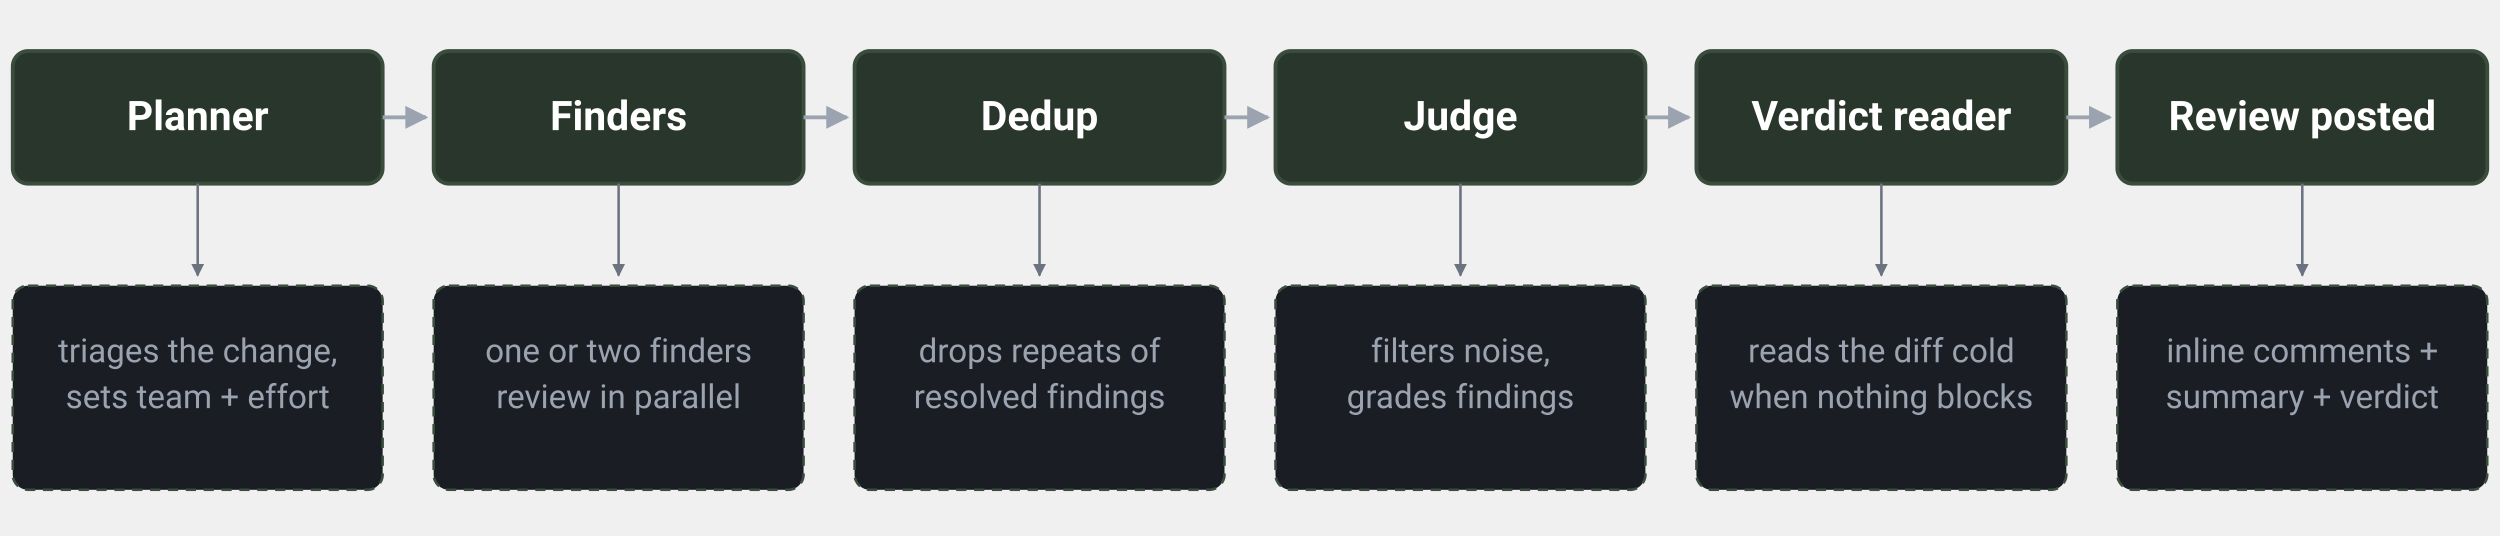
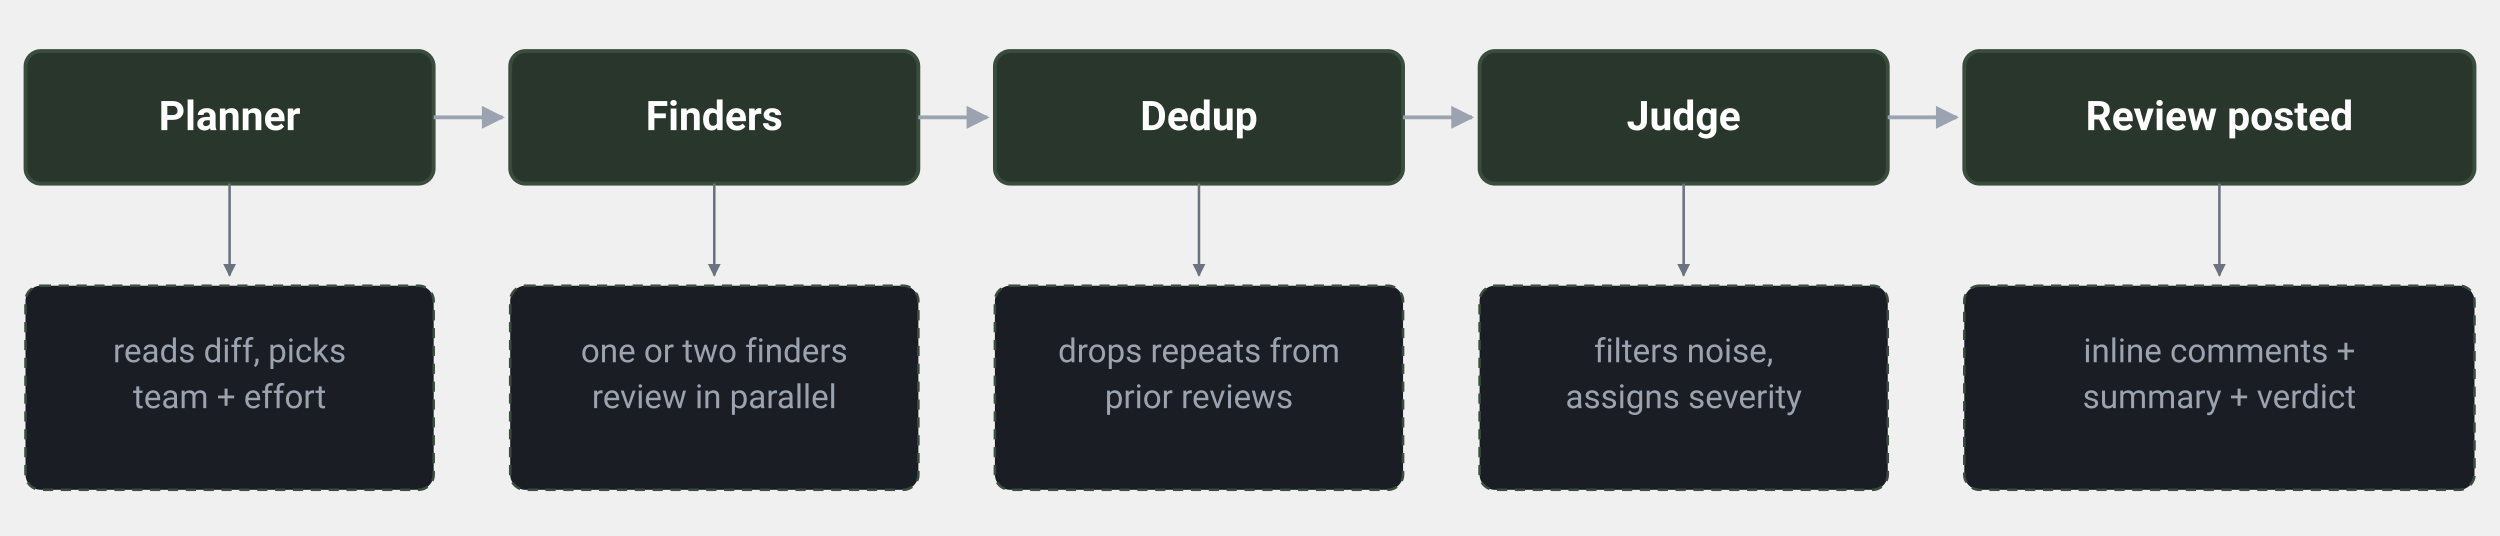
<svg xmlns="http://www.w3.org/2000/svg" viewBox="0 0 980 210" font-family="-apple-system, BlinkMacSystemFont, 'Segoe UI', Roboto, sans-serif">
  <defs>
    <marker id="arrow" viewBox="0 0 10 10" refX="9" refY="5" markerWidth="6" markerHeight="6" orient="auto">
      <path d="M 0 0 L 10 5 L 0 10 z" fill="#9ba3b0" />
    </marker>
    <marker id="arrow-down" viewBox="0 0 10 10" refX="9" refY="5" markerWidth="5" markerHeight="5" orient="auto">
      <path d="M 0 0 L 10 5 L 0 10 z" fill="#6b7280" />
    </marker>
  </defs>
-   <rect x="5" y="20" width="145" height="52" rx="6" fill="#29362B" stroke="#3a4d3d" stroke-width="1.5" />
-   <text x="77.5" y="51" text-anchor="middle" fill="#ffffff" font-size="16" font-weight="600">Planner</text>
-   <line x1="150" y1="46" x2="167" y2="46" stroke="#9ba3b0" stroke-width="1.5" marker-end="url(#arrow)" />
-   <rect x="170" y="20" width="145" height="52" rx="6" fill="#29362B" stroke="#3a4d3d" stroke-width="1.5" />
-   <text x="242.5" y="51" text-anchor="middle" fill="#ffffff" font-size="16" font-weight="600">Finders</text>
-   <line x1="315" y1="46" x2="332" y2="46" stroke="#9ba3b0" stroke-width="1.5" marker-end="url(#arrow)" />
-   <rect x="335" y="20" width="145" height="52" rx="6" fill="#29362B" stroke="#3a4d3d" stroke-width="1.5" />
-   <text x="407.5" y="51" text-anchor="middle" fill="#ffffff" font-size="16" font-weight="600">Dedup</text>
-   <line x1="480" y1="46" x2="497" y2="46" stroke="#9ba3b0" stroke-width="1.5" marker-end="url(#arrow)" />
-   <rect x="500" y="20" width="145" height="52" rx="6" fill="#29362B" stroke="#3a4d3d" stroke-width="1.5" />
-   <text x="572.5" y="51" text-anchor="middle" fill="#ffffff" font-size="16" font-weight="600">Judge</text>
-   <line x1="645" y1="46" x2="662" y2="46" stroke="#9ba3b0" stroke-width="1.5" marker-end="url(#arrow)" />
-   <rect x="665" y="20" width="145" height="52" rx="6" fill="#29362B" stroke="#3a4d3d" stroke-width="1.5" />
-   <text x="737.5" y="51" text-anchor="middle" fill="#ffffff" font-size="16" font-weight="600">Verdict reader</text>
-   <line x1="810" y1="46" x2="827" y2="46" stroke="#9ba3b0" stroke-width="1.5" marker-end="url(#arrow)" />
-   <rect x="830" y="20" width="145" height="52" rx="6" fill="#29362B" stroke="#3a4d3d" stroke-width="1.5" />
-   <text x="902.5" y="51" text-anchor="middle" fill="#ffffff" font-size="16" font-weight="600">Review posted</text>
-   <line x1="77.5" y1="72" x2="77.5" y2="108" stroke="#6b7280" stroke-width="1" marker-end="url(#arrow-down)" />
-   <line x1="242.5" y1="72" x2="242.5" y2="108" stroke="#6b7280" stroke-width="1" marker-end="url(#arrow-down)" />
-   <line x1="407.5" y1="72" x2="407.5" y2="108" stroke="#6b7280" stroke-width="1" marker-end="url(#arrow-down)" />
-   <line x1="572.5" y1="72" x2="572.5" y2="108" stroke="#6b7280" stroke-width="1" marker-end="url(#arrow-down)" />
-   <line x1="737.5" y1="72" x2="737.5" y2="108" stroke="#6b7280" stroke-width="1" marker-end="url(#arrow-down)" />
-   <line x1="902.5" y1="72" x2="902.5" y2="108" stroke="#6b7280" stroke-width="1" marker-end="url(#arrow-down)" />
-   <rect x="5" y="112" width="145" height="80" rx="6" fill="#1a1d23" stroke="#3a4d3d" stroke-width="1" stroke-dasharray="4 3" />
-   <text x="77.5" y="142" text-anchor="middle" fill="#9ba3b0" font-size="13">triages the change,</text>
-   <text x="77.5" y="160" text-anchor="middle" fill="#9ba3b0" font-size="13">sets team + effort</text>
-   <rect x="170" y="112" width="145" height="80" rx="6" fill="#1a1d23" stroke="#3a4d3d" stroke-width="1" stroke-dasharray="4 3" />
-   <text x="242.5" y="142" text-anchor="middle" fill="#9ba3b0" font-size="13">one or two finders</text>
-   <text x="242.5" y="160" text-anchor="middle" fill="#9ba3b0" font-size="13">review in parallel</text>
-   <rect x="335" y="112" width="145" height="80" rx="6" fill="#1a1d23" stroke="#3a4d3d" stroke-width="1" stroke-dasharray="4 3" />
-   <text x="407.5" y="142" text-anchor="middle" fill="#9ba3b0" font-size="13">drops repeats of</text>
-   <text x="407.5" y="160" text-anchor="middle" fill="#9ba3b0" font-size="13">resolved findings</text>
-   <rect x="500" y="112" width="145" height="80" rx="6" fill="#1a1d23" stroke="#3a4d3d" stroke-width="1" stroke-dasharray="4 3" />
-   <text x="572.5" y="142" text-anchor="middle" fill="#9ba3b0" font-size="13">filters noise,</text>
-   <text x="572.5" y="160" text-anchor="middle" fill="#9ba3b0" font-size="13">grades findings</text>
-   <rect x="665" y="112" width="145" height="80" rx="6" fill="#1a1d23" stroke="#3a4d3d" stroke-width="1" stroke-dasharray="4 3" />
-   <text x="737.5" y="142" text-anchor="middle" fill="#9ba3b0" font-size="13">reads the diff cold</text>
-   <text x="737.5" y="160" text-anchor="middle" fill="#9ba3b0" font-size="13">when nothing blocks</text>
-   <rect x="830" y="112" width="145" height="80" rx="6" fill="#1a1d23" stroke="#3a4d3d" stroke-width="1" stroke-dasharray="4 3" />
-   <text x="902.5" y="142" text-anchor="middle" fill="#9ba3b0" font-size="13">inline comments +</text>
-   <text x="902.5" y="160" text-anchor="middle" fill="#9ba3b0" font-size="13">summary + verdict</text>
+   <rect x="10" y="20" width="160" height="52" rx="6" fill="#29362B" stroke="#3a4d3d" stroke-width="1.5" />
+   <text x="90" y="51" text-anchor="middle" fill="#ffffff" font-size="16" font-weight="600">Planner</text>
+   <line x1="170" y1="46" x2="197" y2="46" stroke="#9ba3b0" stroke-width="1.5" marker-end="url(#arrow)" />
+   <rect x="200" y="20" width="160" height="52" rx="6" fill="#29362B" stroke="#3a4d3d" stroke-width="1.5" />
+   <text x="280" y="51" text-anchor="middle" fill="#ffffff" font-size="16" font-weight="600">Finders</text>
+   <line x1="360" y1="46" x2="387" y2="46" stroke="#9ba3b0" stroke-width="1.5" marker-end="url(#arrow)" />
+   <rect x="390" y="20" width="160" height="52" rx="6" fill="#29362B" stroke="#3a4d3d" stroke-width="1.5" />
+   <text x="470" y="51" text-anchor="middle" fill="#ffffff" font-size="16" font-weight="600">Dedup</text>
+   <line x1="550" y1="46" x2="577" y2="46" stroke="#9ba3b0" stroke-width="1.5" marker-end="url(#arrow)" />
+   <rect x="580" y="20" width="160" height="52" rx="6" fill="#29362B" stroke="#3a4d3d" stroke-width="1.5" />
+   <text x="660" y="51" text-anchor="middle" fill="#ffffff" font-size="16" font-weight="600">Judge</text>
+   <line x1="740" y1="46" x2="767" y2="46" stroke="#9ba3b0" stroke-width="1.5" marker-end="url(#arrow)" />
+   <rect x="770" y="20" width="200" height="52" rx="6" fill="#29362B" stroke="#3a4d3d" stroke-width="1.5" />
+   <text x="870" y="51" text-anchor="middle" fill="#ffffff" font-size="16" font-weight="600">Review posted</text>
+   <line x1="90" y1="72" x2="90" y2="108" stroke="#6b7280" stroke-width="1" marker-end="url(#arrow-down)" />
+   <line x1="280" y1="72" x2="280" y2="108" stroke="#6b7280" stroke-width="1" marker-end="url(#arrow-down)" />
+   <line x1="470" y1="72" x2="470" y2="108" stroke="#6b7280" stroke-width="1" marker-end="url(#arrow-down)" />
+   <line x1="660" y1="72" x2="660" y2="108" stroke="#6b7280" stroke-width="1" marker-end="url(#arrow-down)" />
+   <line x1="870" y1="72" x2="870" y2="108" stroke="#6b7280" stroke-width="1" marker-end="url(#arrow-down)" />
+   <rect x="10" y="112" width="160" height="80" rx="6" fill="#1a1d23" stroke="#3a4d3d" stroke-width="1" stroke-dasharray="4 3" />
+   <text x="90" y="142" text-anchor="middle" fill="#9ba3b0" font-size="13">reads diff, picks</text>
+   <text x="90" y="160" text-anchor="middle" fill="#9ba3b0" font-size="13">team + effort</text>
+   <rect x="200" y="112" width="160" height="80" rx="6" fill="#1a1d23" stroke="#3a4d3d" stroke-width="1" stroke-dasharray="4 3" />
+   <text x="280" y="142" text-anchor="middle" fill="#9ba3b0" font-size="13">one or two finders</text>
+   <text x="280" y="160" text-anchor="middle" fill="#9ba3b0" font-size="13">review in parallel</text>
+   <rect x="390" y="112" width="160" height="80" rx="6" fill="#1a1d23" stroke="#3a4d3d" stroke-width="1" stroke-dasharray="4 3" />
+   <text x="470" y="142" text-anchor="middle" fill="#9ba3b0" font-size="13">drops repeats from</text>
+   <text x="470" y="160" text-anchor="middle" fill="#9ba3b0" font-size="13">prior reviews</text>
+   <rect x="580" y="112" width="160" height="80" rx="6" fill="#1a1d23" stroke="#3a4d3d" stroke-width="1" stroke-dasharray="4 3" />
+   <text x="660" y="142" text-anchor="middle" fill="#9ba3b0" font-size="13">filters noise,</text>
+   <text x="660" y="160" text-anchor="middle" fill="#9ba3b0" font-size="13">assigns severity</text>
+   <rect x="770" y="112" width="200" height="80" rx="6" fill="#1a1d23" stroke="#3a4d3d" stroke-width="1" stroke-dasharray="4 3" />
+   <text x="870" y="142" text-anchor="middle" fill="#9ba3b0" font-size="13">inline comments +</text>
+   <text x="870" y="160" text-anchor="middle" fill="#9ba3b0" font-size="13">summary + verdict</text>
</svg>
